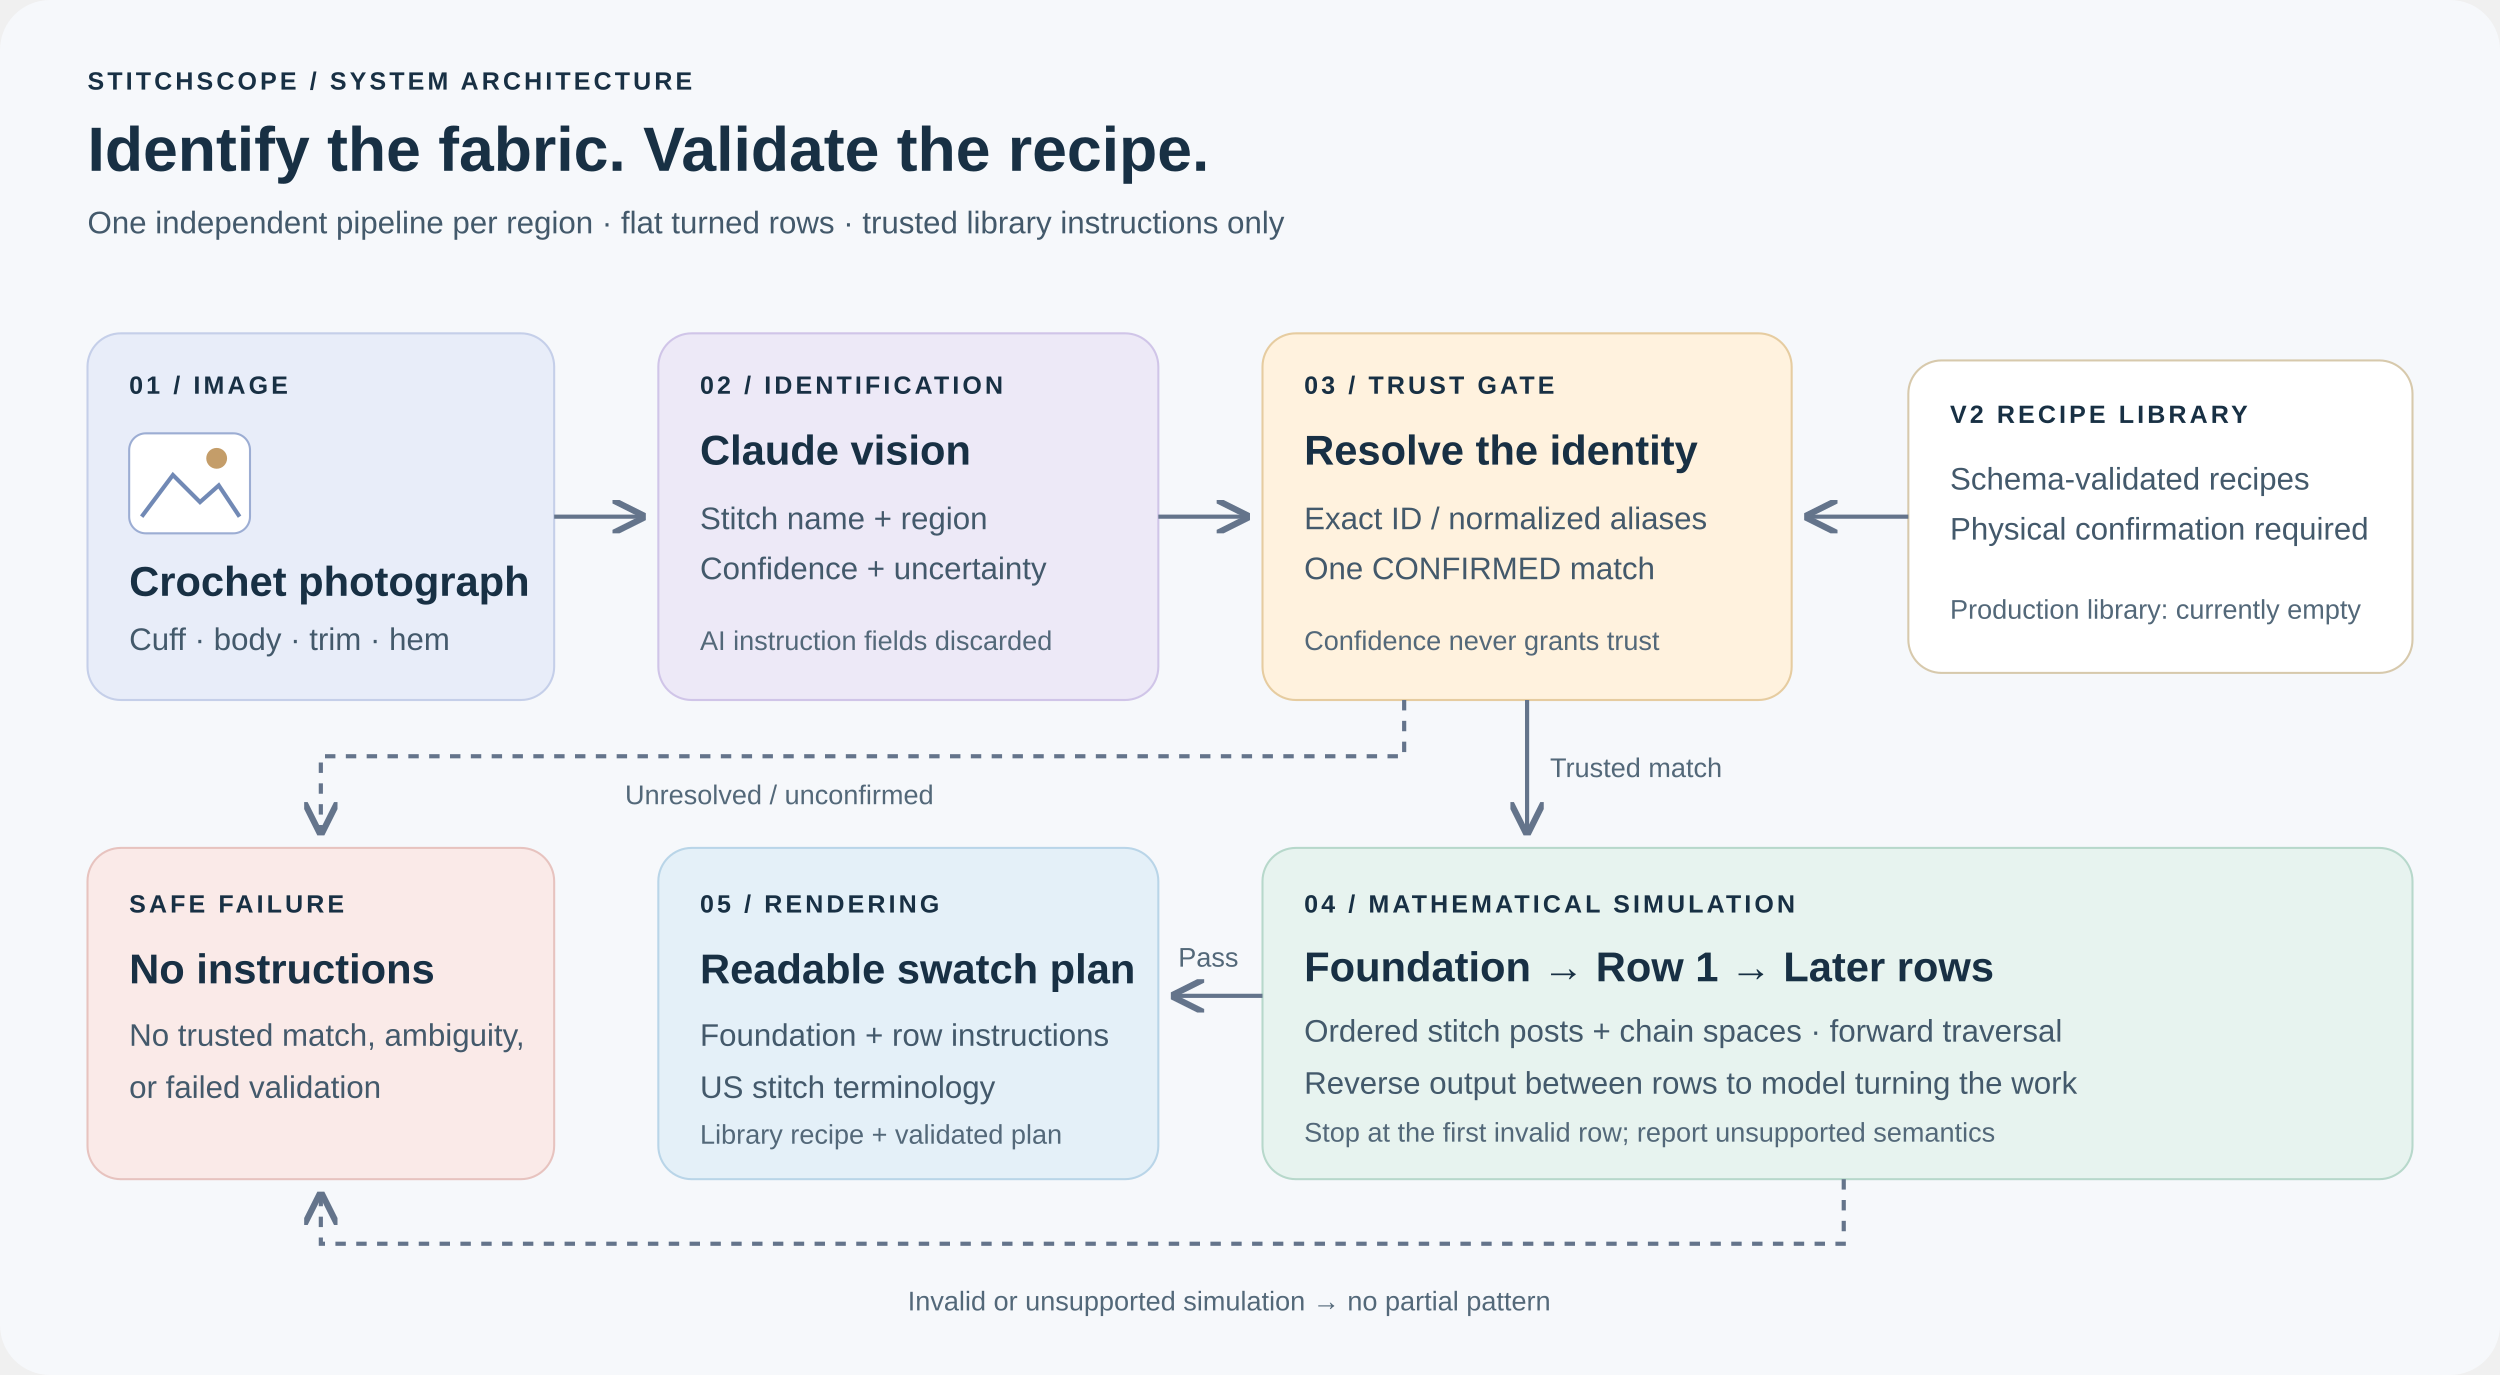
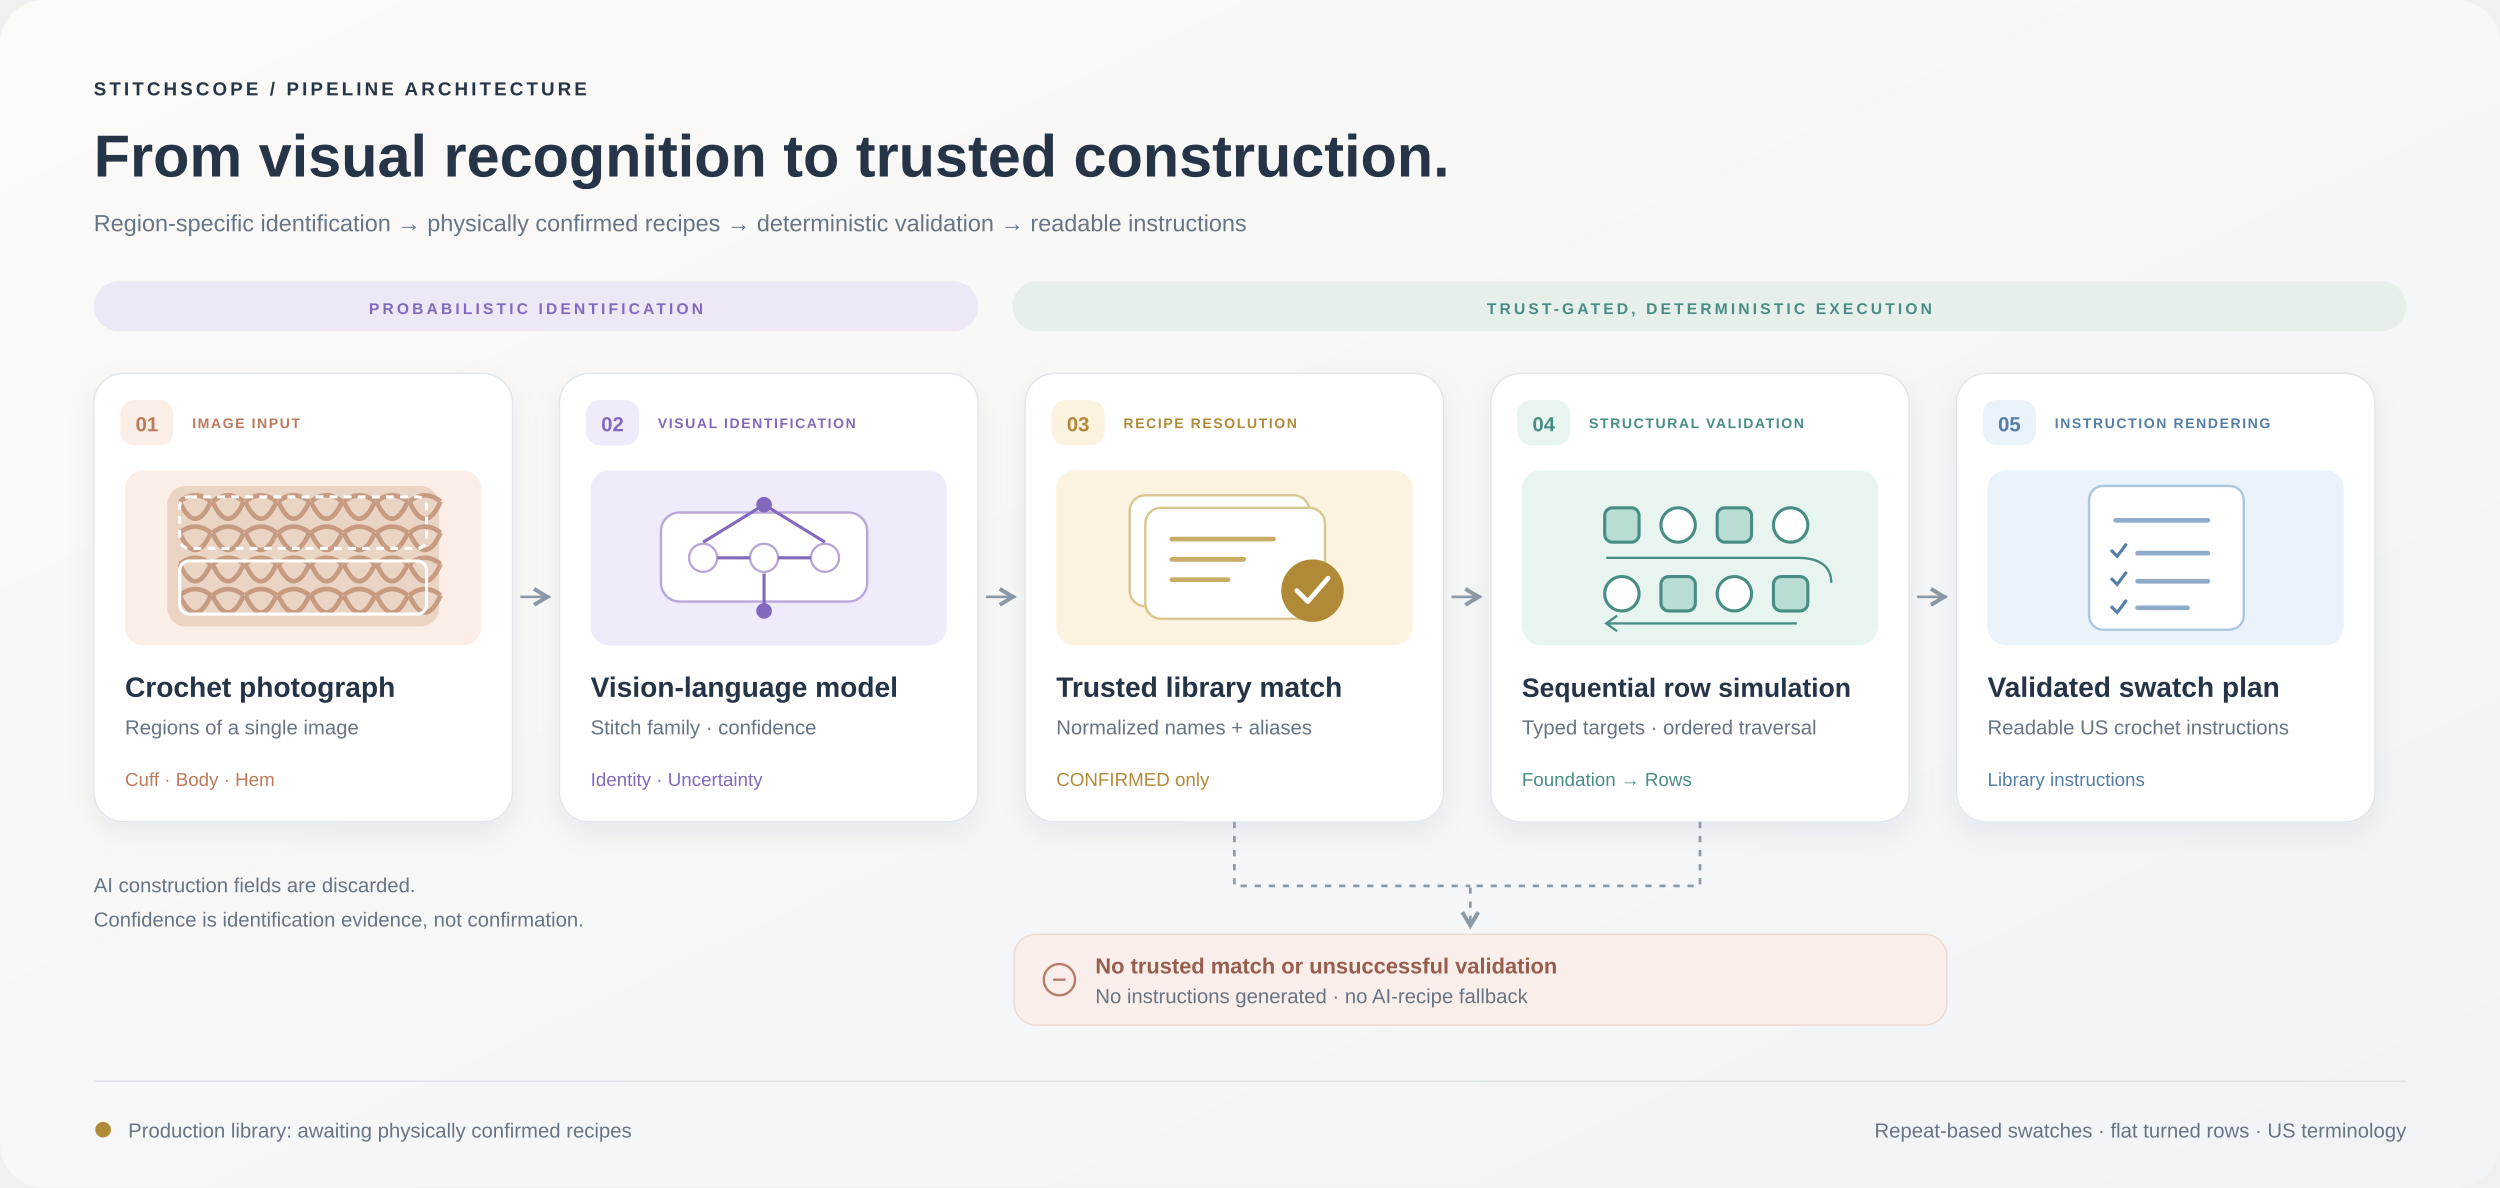
- <svg xmlns="http://www.w3.org/2000/svg" width="1200" height="660" viewBox="0 0 1200 660" role="img" aria-labelledby="title desc">
+ <svg xmlns="http://www.w3.org/2000/svg" width="1600" height="760" viewBox="0 0 1600 760" role="img" aria-labelledby="title desc">
  <defs>
+     <linearGradient id="paper" x2="1" y2="1">
+       <stop stop-color="#fcfaf7" />
+       <stop offset="1" stop-color="#f0f4f7" />
+     </linearGradient>
+     <filter id="shadow" x="-15%" y="-15%" width="130%" height="140%">
+       <feDropShadow dx="0" dy="7" stdDeviation="9" flood-color="#263448" flood-opacity=".06" />
+     </filter>
    <marker id="arrow" markerWidth="8" markerHeight="8" refX="7" refY="4" orient="auto">
-       <path d="M0 0 8 4 0 8" fill="none" stroke="#64748b" stroke-width="1.5" />
+       <path d="m1 1 5 3-5 3" fill="none" stroke="#8c99a6" stroke-width="1.5" />
    </marker>
-     <style>text{font-family:Arial,Helvetica,sans-serif;fill:#183044}.label{font-size:12px;font-weight:700;letter-spacing:1.5px}.heading{font-size:20px;font-weight:700}.body{font-size:15px;fill:#43596b}.small{font-size:13px;fill:#536879}.flow{fill:none;stroke:#64748b;stroke-width:2;marker-end:url(#arrow)}</style>
+     <style>text{font-family:Arial,Helvetica,sans-serif;fill:#253447}.eyebrow{font-size:12px;letter-spacing:2px;font-weight:700}.heading{font-size:19px;font-weight:700}.body{font-size:15px;fill:#677484}.note{font-size:13px;fill:#677484}.wire{fill:none;stroke:#8c99a6;stroke-width:1.7;marker-end:url(#arrow)}</style>
  </defs>
-   <rect width="1200" height="660" rx="24" fill="#f6f8fb" />
-   <text x="42" y="43" class="label">STITCHSCOPE / SYSTEM ARCHITECTURE</text>
-   <text x="42" y="82" font-size="30" font-weight="700">Identify the fabric. Validate the recipe.</text>
-   <text x="42" y="112" class="body">One independent pipeline per region · flat turned rows · trusted library instructions only</text>
-   <rect x="42" y="160" width="224" height="176" rx="16" fill="#e8edf9" stroke="#c5cfe9" />
-   <text x="62" y="189" class="label">01 / IMAGE</text>
-   <rect x="62" y="208" width="58" height="48" rx="8" fill="#fff" stroke="#9cadd3" />
-   <circle cx="104" cy="220" r="5" fill="#c49d69" />
-   <path d="m68 248 15-20 13 13 9-8 10 15" fill="none" stroke="#7189b5" stroke-width="2" />
-   <text x="62" y="286" class="heading">Crochet photograph</text>
-   <text x="62" y="312" class="body">Cuff · body · trim · hem</text>
-   <path d="M266 248 H308" class="flow" />
-   <rect x="316" y="160" width="240" height="176" rx="16" fill="#ede9f7" stroke="#d0c5e8" />
-   <text x="336" y="189" class="label">02 / IDENTIFICATION</text>
-   <text x="336" y="223" class="heading">Claude vision</text>
-   <text x="336" y="254" class="body">Stitch name + region</text>
-   <text x="336" y="278" class="body">Confidence + uncertainty</text>
-   <text x="336" y="312" class="small">AI instruction fields discarded</text>
-   <path d="M556 248 H598" class="flow" />
-   <rect x="606" y="160" width="254" height="176" rx="16" fill="#fff2de" stroke="#e6cca0" />
-   <text x="626" y="189" class="label">03 / TRUST GATE</text>
-   <text x="626" y="223" class="heading">Resolve the identity</text>
-   <text x="626" y="254" class="body">Exact ID / normalized aliases</text>
-   <text x="626" y="278" class="body">One CONFIRMED match</text>
-   <text x="626" y="312" class="small">Confidence never grants trust</text>
-   <rect x="916" y="173" width="242" height="150" rx="16" fill="#fff" stroke="#d7c9ac" />
-   <text x="936" y="203" class="label">V2 RECIPE LIBRARY</text>
-   <text x="936" y="235" class="body">Schema-validated recipes</text>
-   <text x="936" y="259" class="body">Physical confirmation required</text>
-   <text x="936" y="297" class="small">Production library: currently empty</text>
-   <path d="M916 248 H868" class="flow" />
-   <path d="M733 336 V399" class="flow" />
-   <text x="744" y="373" class="small">Trusted match</text>
-   <rect x="606" y="407" width="552" height="159" rx="16" fill="#e7f3ef" stroke="#b7d8cb" />
-   <text x="626" y="438" class="label">04 / MATHEMATICAL SIMULATION</text>
-   <text x="626" y="471" class="heading">Foundation → Row 1 → Later rows</text>
-   <text x="626" y="500" class="body">Ordered stitch posts + chain spaces · forward traversal</text>
-   <text x="626" y="525" class="body">Reverse output between rows to model turning the work</text>
-   <text x="626" y="548" class="small">Stop at the first invalid row; report unsupported semantics</text>
-   <path d="M606 478 H564" class="flow" />
-   <text x="580" y="464" text-anchor="middle" class="small">Pass</text>
-   <rect x="316" y="407" width="240" height="159" rx="16" fill="#e4f0f8" stroke="#b9d5e8" />
-   <text x="336" y="438" class="label">05 / RENDERING</text>
-   <text x="336" y="472" class="heading">Readable swatch plan</text>
-   <text x="336" y="502" class="body">Foundation + row instructions</text>
-   <text x="336" y="527" class="body">US stitch terminology</text>
-   <text x="336" y="549" class="small">Library recipe + validated plan</text>
-   <rect x="42" y="407" width="224" height="159" rx="16" fill="#faeae8" stroke="#e7c3bf" />
-   <text x="62" y="438" class="label">SAFE FAILURE</text>
-   <text x="62" y="472" class="heading">No instructions</text>
-   <text x="62" y="502" class="body">No trusted match, ambiguity,</text>
-   <text x="62" y="527" class="body">or failed validation</text>
-   <path d="M674 336 V363 H154 V399" class="flow" stroke-dasharray="5 5" />
-   <text x="300" y="386" class="small">Unresolved / unconfirmed</text>
-   <path d="M885 566 V597 H154 V574" class="flow" stroke-dasharray="5 5" />
-   <text x="590" y="629" text-anchor="middle" class="small">Invalid or unsupported simulation → no partial pattern</text>
+   <rect width="1600" height="760" rx="28" fill="url(#paper)" />
+   <text x="60" y="61" class="eyebrow" fill="#8269bd">STITCHSCOPE / PIPELINE ARCHITECTURE</text>
+   <text x="60" y="113" font-size="38" font-weight="700">From visual recognition to trusted construction.</text>
+   <text x="60" y="148" class="body">Region-specific identification → physically confirmed recipes → deterministic validation → readable instructions</text>
+   <rect x="60" y="180" width="566" height="32" rx="16" fill="#eee8f6" />
+   <text x="343" y="201" text-anchor="middle" class="eyebrow" style="fill:#8269bd;font-size:10px">PROBABILISTIC IDENTIFICATION</text>
+   <rect x="648" y="180" width="892" height="32" rx="16" fill="#e7efeb" />
+   <text x="1094" y="201" text-anchor="middle" class="eyebrow" style="fill:#488d83;font-size:10px">TRUST-GATED, DETERMINISTIC EXECUTION</text>
+   <g transform="translate(60 239)">
+     <rect width="268" height="287" rx="19" fill="#fff" stroke="#e2e6ea" filter="url(#shadow)" />
+     <rect x="17" y="17" width="34" height="29" rx="9" fill="#faeee6" />
+     <text x="34" y="37" text-anchor="middle" font-size="13" font-weight="700" style="fill:#bd795a">01</text>
+     <text x="63" y="35" class="eyebrow" style="font-size:9px;letter-spacing:1px;fill:#bd795a">IMAGE INPUT</text>
+     <rect x="20" y="62" width="228" height="112" rx="12" fill="#faeee6" />
+     <g transform="translate(47 72)">
+       <rect x="0" y="0" width="174" height="90" rx="12" fill="#ead4c3" />
+       <g fill="none" stroke="#b9886b" stroke-width="3" opacity=".75">
+         <path d="M8 10q10 22 20 0m-20 0q10 -8 20 0" />
+         <path d="M29 10q10 22 20 0m-20 0q10 -8 20 0" />
+         <path d="M50 10q10 22 20 0m-20 0q10 -8 20 0" />
+         <path d="M71 10q10 22 20 0m-20 0q10 -8 20 0" />
+         <path d="M92 10q10 22 20 0m-20 0q10 -8 20 0" />
+         <path d="M113 10q10 22 20 0m-20 0q10 -8 20 0" />
+         <path d="M134 10q10 22 20 0m-20 0q10 -8 20 0" />
+         <path d="M155 10q10 22 20 0m-20 0q10 -8 20 0" />
+         <path d="M8 30q10 22 20 0m-20 0q10 -8 20 0" />
+         <path d="M29 30q10 22 20 0m-20 0q10 -8 20 0" />
+         <path d="M50 30q10 22 20 0m-20 0q10 -8 20 0" />
+         <path d="M71 30q10 22 20 0m-20 0q10 -8 20 0" />
+         <path d="M92 30q10 22 20 0m-20 0q10 -8 20 0" />
+         <path d="M113 30q10 22 20 0m-20 0q10 -8 20 0" />
+         <path d="M134 30q10 22 20 0m-20 0q10 -8 20 0" />
+         <path d="M155 30q10 22 20 0m-20 0q10 -8 20 0" />
+         <path d="M8 50q10 22 20 0m-20 0q10 -8 20 0" />
+         <path d="M29 50q10 22 20 0m-20 0q10 -8 20 0" />
+         <path d="M50 50q10 22 20 0m-20 0q10 -8 20 0" />
+         <path d="M71 50q10 22 20 0m-20 0q10 -8 20 0" />
+         <path d="M92 50q10 22 20 0m-20 0q10 -8 20 0" />
+         <path d="M113 50q10 22 20 0m-20 0q10 -8 20 0" />
+         <path d="M134 50q10 22 20 0m-20 0q10 -8 20 0" />
+         <path d="M155 50q10 22 20 0m-20 0q10 -8 20 0" />
+         <path d="M8 70q10 22 20 0m-20 0q10 -8 20 0" />
+         <path d="M29 70q10 22 20 0m-20 0q10 -8 20 0" />
+         <path d="M50 70q10 22 20 0m-20 0q10 -8 20 0" />
+         <path d="M71 70q10 22 20 0m-20 0q10 -8 20 0" />
+         <path d="M92 70q10 22 20 0m-20 0q10 -8 20 0" />
+         <path d="M113 70q10 22 20 0m-20 0q10 -8 20 0" />
+         <path d="M134 70q10 22 20 0m-20 0q10 -8 20 0" />
+         <path d="M155 70q10 22 20 0m-20 0q10 -8 20 0" />
+       </g>
+       <rect x="8" y="7" width="158" height="33" rx="6" fill="none" stroke="#fff" stroke-width="2" stroke-dasharray="5 4" />
+       <rect x="8" y="48" width="158" height="34" rx="6" fill="none" stroke="#fff" stroke-width="2" />
+     </g>
+     <text x="20" y="207" class="heading" style="font-size:18px">Crochet photograph</text>
+     <text x="20" y="231" class="body" style="font-size:13px">Regions of a single image</text>
+     <text x="20" y="264" class="note" style="fill:#bd795a;font-size:12px">Cuff   ·   Body   ·   Hem</text>
+   </g>
+   <path d="M333 382h19" class="wire" />
+   <g transform="translate(358 239)">
+     <rect width="268" height="287" rx="19" fill="#fff" stroke="#e2e6ea" filter="url(#shadow)" />
+     <rect x="17" y="17" width="34" height="29" rx="9" fill="#f0ebfa" />
+     <text x="34" y="37" text-anchor="middle" font-size="13" font-weight="700" style="fill:#8269bd">02</text>
+     <text x="63" y="35" class="eyebrow" style="font-size:9px;letter-spacing:1px;fill:#8269bd">VISUAL IDENTIFICATION</text>
+     <rect x="20" y="62" width="228" height="112" rx="12" fill="#f0ebfa" />
+     <g transform="translate(47 72)">
+       <g fill="#fff" stroke="#b7a6d7" stroke-width="1.5">
+         <rect x="18" y="17" width="132" height="57" rx="12" />
+         <circle cx="45" cy="46" r="9" />
+         <circle cx="84" cy="46" r="9" />
+         <circle cx="123" cy="46" r="9" />
+       </g>
+       <path d="M54 46h21m18 0h21M45 36l39-24 39 24M84 56v23" fill="none" stroke="#8269bd" stroke-width="2" />
+       <circle cx="84" cy="12" r="5" fill="#8269bd" />
+       <circle cx="84" cy="80" r="5" fill="#8269bd" />
+     </g>
+     <text x="20" y="207" class="heading" style="font-size:18px">Vision-language model</text>
+     <text x="20" y="231" class="body" style="font-size:13px">Stitch family · confidence</text>
+     <text x="20" y="264" class="note" style="fill:#8269bd;font-size:12px">Identity   ·   Uncertainty</text>
+   </g>
+   <path d="M631 382h19" class="wire" />
+   <g transform="translate(656 239)">
+     <rect width="268" height="287" rx="19" fill="#fff" stroke="#e2e6ea" filter="url(#shadow)" />
+     <rect x="17" y="17" width="34" height="29" rx="9" fill="#fbf3df" />
+     <text x="34" y="37" text-anchor="middle" font-size="13" font-weight="700" style="fill:#b18a37">03</text>
+     <text x="63" y="35" class="eyebrow" style="font-size:9px;letter-spacing:1px;fill:#b18a37">RECIPE RESOLUTION</text>
+     <rect x="20" y="62" width="228" height="112" rx="12" fill="#fbf3df" />
+     <g transform="translate(47 72)">
+       <g fill="#fff" stroke="#d9c58e" stroke-width="1.5">
+         <rect x="20" y="6" width="115" height="71" rx="10" />
+         <rect x="30" y="14" width="115" height="71" rx="10" />
+       </g>
+       <path d="M47 34h65m-65 13h46m-46 13h36" stroke="#c8ac66" stroke-width="3" stroke-linecap="round" />
+       <circle cx="137" cy="67" r="20" fill="#b18a37" />
+       <path d="m127 67 7 7 13-15" fill="none" stroke="white" stroke-width="3" stroke-linecap="round" stroke-linejoin="round" />
+     </g>
+     <text x="20" y="207" class="heading" style="font-size:18px">Trusted library match</text>
+     <text x="20" y="231" class="body" style="font-size:13px">Normalized names + aliases</text>
+     <text x="20" y="264" class="note" style="fill:#b18a37;font-size:12px">CONFIRMED only</text>
+   </g>
+   <path d="M929 382h19" class="wire" />
+   <g transform="translate(954 239)">
+     <rect width="268" height="287" rx="19" fill="#fff" stroke="#e2e6ea" filter="url(#shadow)" />
+     <rect x="17" y="17" width="34" height="29" rx="9" fill="#e8f4ef" />
+     <text x="34" y="37" text-anchor="middle" font-size="13" font-weight="700" style="fill:#488d83">04</text>
+     <text x="63" y="35" class="eyebrow" style="font-size:9px;letter-spacing:1px;fill:#488d83">STRUCTURAL VALIDATION</text>
+     <rect x="20" y="62" width="228" height="112" rx="12" fill="#e8f4ef" />
+     <g transform="translate(47 72)">
+       <g stroke="#488d83" stroke-width="2">
+         <rect x="26" y="14" width="22" height="22" rx="5" fill="#b9dcd3" />
+         <rect x="26" y="58" width="22" height="22" rx="11" fill="#fff" />
+         <rect x="62" y="14" width="22" height="22" rx="11" fill="#fff" />
+         <rect x="62" y="58" width="22" height="22" rx="5" fill="#b9dcd3" />
+         <rect x="98" y="14" width="22" height="22" rx="5" fill="#b9dcd3" />
+         <rect x="98" y="58" width="22" height="22" rx="11" fill="#fff" />
+         <rect x="134" y="14" width="22" height="22" rx="11" fill="#fff" />
+         <rect x="134" y="58" width="22" height="22" rx="5" fill="#b9dcd3" />
+       </g>
+       <path d="M27 46h122q22 0 22 16m-22 26H28" fill="none" stroke="#488d83" stroke-width="1.5" />
+       <path d="m34 83-7 5 7 5" fill="none" stroke="#488d83" stroke-width="1.5" />
+     </g>
+     <text x="20" y="207" class="heading" style="font-size:17px">Sequential row simulation</text>
+     <text x="20" y="231" class="body" style="font-size:13px">Typed targets · ordered traversal</text>
+     <text x="20" y="264" class="note" style="fill:#488d83;font-size:12px">Foundation → Rows</text>
+   </g>
+   <path d="M1227 382h19" class="wire" />
+   <g transform="translate(1252 239)">
+     <rect width="268" height="287" rx="19" fill="#fff" stroke="#e2e6ea" filter="url(#shadow)" />
+     <rect x="17" y="17" width="34" height="29" rx="9" fill="#eaf2fa" />
+     <text x="34" y="37" text-anchor="middle" font-size="13" font-weight="700" style="fill:#527ea8">05</text>
+     <text x="63" y="35" class="eyebrow" style="font-size:9px;letter-spacing:1px;fill:#527ea8">INSTRUCTION RENDERING</text>
+     <rect x="20" y="62" width="228" height="112" rx="12" fill="#eaf2fa" />
+     <g transform="translate(47 72)">
+       <rect x="38" y="0" width="99" height="92" rx="9" fill="white" stroke="#abc6de" stroke-width="1.5" />
+       <path d="M55 22h59M69 43h45M69 61h45M69 78h32" stroke="#8dacc9" stroke-width="3" stroke-linecap="round" />
+       <g fill="none" stroke="#527ea8" stroke-width="2">
+         <path d="m52 41 4 4 6-8m-10 22 4 4 6-8m-10 22 4 4 6-8" />
+       </g>
+     </g>
+     <text x="20" y="207" class="heading" style="font-size:18px">Validated swatch plan</text>
+     <text x="20" y="231" class="body" style="font-size:13px">Readable US crochet instructions</text>
+     <text x="20" y="264" class="note" style="fill:#527ea8;font-size:12px">Library instructions</text>
+   </g>
+   <path d="M790 526v41h151m147-41v41H941v27" class="wire" stroke-dasharray="4 5" />
+   <rect x="649" y="598" width="597" height="58" rx="14" fill="#faeeea" stroke="#eddbd4" />
+   <circle cx="678" cy="627" r="10" fill="none" stroke="#b77b68" stroke-width="1.5" />
+   <path d="M674 627h8" stroke="#b77b68" stroke-width="1.5" />
+   <text x="701" y="623" font-size="14" font-weight="700" style="fill:#975d4d">No trusted match or unsuccessful validation</text>
+   <text x="701" y="642" class="note">No instructions generated · no AI-recipe fallback</text>
+   <text x="60" y="571" class="note">AI construction fields are discarded.</text>
+   <text x="60" y="593" class="note">Confidence is identification evidence, not confirmation.</text>
+   <line x1="60" y1="692" x2="1540" y2="692" stroke="#dfe4e8" />
+   <circle cx="66" cy="723" r="5" fill="#b18a37" />
+   <text x="82" y="728" class="note">Production library: awaiting physically confirmed recipes</text>
+   <text x="1540" y="728" text-anchor="end" class="note">Repeat-based swatches · flat turned rows · US terminology</text>
</svg>
